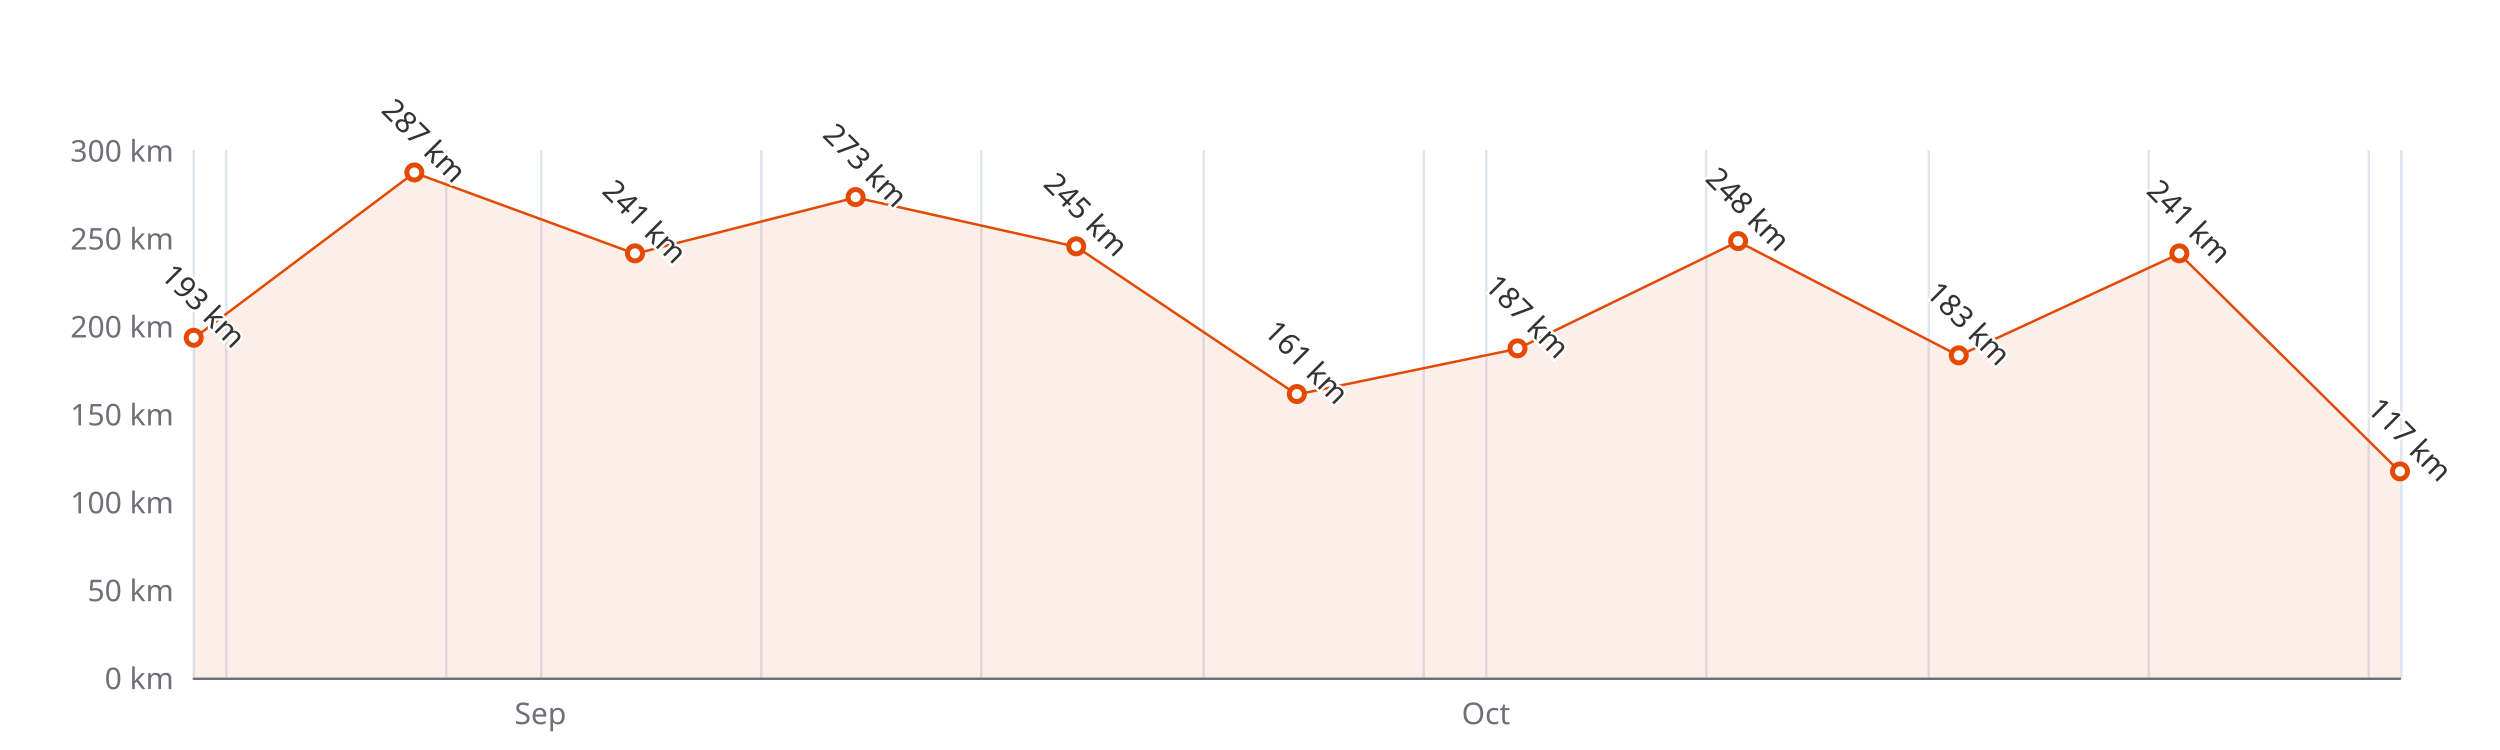
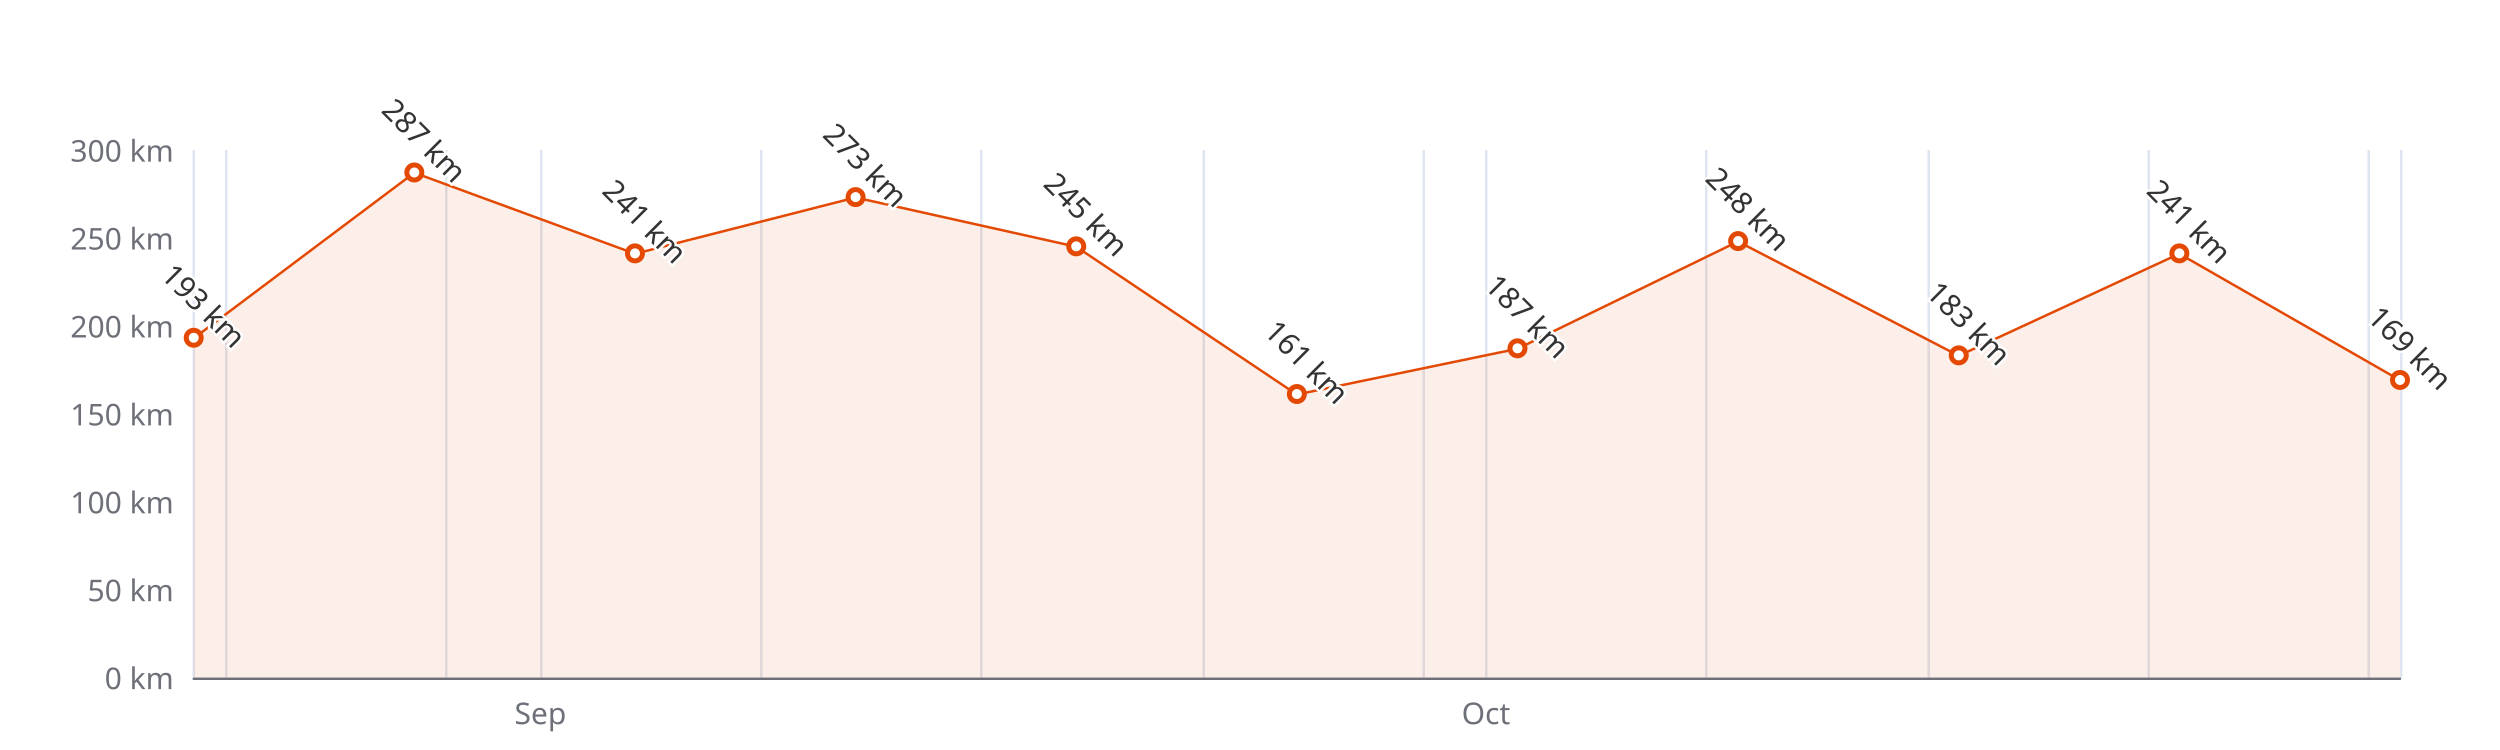
<svg xmlns="http://www.w3.org/2000/svg" width="1000" height="300" version="1.1" baseProfile="full" viewBox="0 0 1000 300">
  <rect width="1000" height="300" x="0" y="0" id="0" fill="#ffffff" />
  <path d="M77.5 60L77.5 271" fill="none" stroke="#E0E6F1" />
  <path d="M90.5 60L90.5 271" fill="none" stroke="#E0E6F1" />
  <path d="M178.5 60L178.5 271" fill="none" stroke="#E0E6F1" />
  <path d="M216.5 60L216.5 271" fill="none" stroke="#E0E6F1" />
  <path d="M304.5 60L304.5 271" fill="none" stroke="#E0E6F1" />
  <path d="M392.5 60L392.5 271" fill="none" stroke="#E0E6F1" />
  <path d="M481.5 60L481.5 271" fill="none" stroke="#E0E6F1" />
  <path d="M569.5 60L569.5 271" fill="none" stroke="#E0E6F1" />
  <path d="M594.5 60L594.5 271" fill="none" stroke="#E0E6F1" />
  <path d="M682.5 60L682.5 271" fill="none" stroke="#E0E6F1" />
  <path d="M771.5 60L771.5 271" fill="none" stroke="#E0E6F1" />
  <path d="M859.5 60L859.5 271" fill="none" stroke="#E0E6F1" />
  <path d="M947.5 60L947.5 271" fill="none" stroke="#E0E6F1" />
  <path d="M960.5 60L960.5 271" fill="none" stroke="#E0E6F1" />
  <path d="M77.5 271.5L960 271.5" fill="none" stroke="#6E7079" stroke-linecap="round" />
  <text dominant-baseline="central" text-anchor="end" style="font-size:12px;font-family:sans-serif;" xml:space="preserve" transform="translate(69.48 271)" fill="#6E7079">0 km</text>
  <text dominant-baseline="central" text-anchor="end" style="font-size:12px;font-family:sans-serif;" xml:space="preserve" transform="translate(69.48 235.8333)" fill="#6E7079">50 km</text>
  <text dominant-baseline="central" text-anchor="end" style="font-size:12px;font-family:sans-serif;" xml:space="preserve" transform="translate(69.48 200.6667)" fill="#6E7079">100 km</text>
  <text dominant-baseline="central" text-anchor="end" style="font-size:12px;font-family:sans-serif;" xml:space="preserve" transform="translate(69.48 165.5)" fill="#6E7079">150 km</text>
  <text dominant-baseline="central" text-anchor="end" style="font-size:12px;font-family:sans-serif;" xml:space="preserve" transform="translate(69.48 130.3333)" fill="#6E7079">200 km</text>
  <text dominant-baseline="central" text-anchor="end" style="font-size:12px;font-family:sans-serif;" xml:space="preserve" transform="translate(69.48 95.1667)" fill="#6E7079">250 km</text>
  <text dominant-baseline="central" text-anchor="end" style="font-size:12px;font-family:sans-serif;" xml:space="preserve" transform="translate(69.48 60)" fill="#6E7079">300 km</text>
  <text dominant-baseline="central" text-anchor="middle" style="font: normal normal 12px sans-serif" y="6" transform="translate(216.1617 279)" fill="#6E7079">Sep</text>
  <text dominant-baseline="central" text-anchor="middle" style="font: normal normal 12px sans-serif" y="6" transform="translate(594.3846 279)" fill="#6E7079">Oct</text>
  <g clip-path="url(#zr4-c0)">
-     <path d="M77.5 135.3L165.7 69.1L254 101.5L342.2 79L430.5 98.7L518.7 157.8L607 139.5L695.2 96.6L783.5 142.3L871.7 101.5L960 188.7L960 271L871.7 271L783.5 271L695.2 271L607 271L518.7 271L430.5 271L342.2 271L254 271L165.7 271L77.5 271Z" fill="rgb(227,73,2)" fill-opacity="0.09" />
-     <path d="M77.5 135.3L165.7 69.1L254 101.5L342.2 79L430.5 98.7L518.7 157.8L607 139.5L695.2 96.6L783.5 142.3L871.7 101.5L960 188.7" fill="none" stroke="#E34902" stroke-linejoin="bevel" />
+     <path d="M77.5 135.3L165.7 69.1L254 101.5L342.2 79L430.5 98.7L518.7 157.8L607 139.5L695.2 96.6L783.5 142.3L871.7 101.5L960 152.1L960 271L871.7 271L783.5 271L695.2 271L607 271L518.7 271L430.5 271L342.2 271L254 271L165.7 271L77.5 271Z" fill="rgb(227,73,2)" fill-opacity="0.09" />
+     <path d="M77.5 135.3L165.7 69.1L254 101.5L342.2 79L430.5 98.7L518.7 157.8L607 139.5L695.2 96.6L783.5 142.3L871.7 101.5L960 152.1" fill="none" stroke="#E34902" stroke-linejoin="bevel" />
  </g>
  <path d="M1 0A1 1 0 1 1 1 -0.1A1 1 0 0 1 1 0" transform="matrix(3,0,0,3,77.48,135.2567)" fill="#fff" stroke="#E34902" stroke-width="0.667" />
  <path d="M1 0A1 1 0 1 1 1 -0.1A1 1 0 0 1 1 0" transform="matrix(3,0,0,3,165.732,69.1433)" fill="#fff" stroke="#E34902" stroke-width="0.667" />
  <path d="M1 0A1 1 0 1 1 1 -0.1A1 1 0 0 1 1 0" transform="matrix(3,0,0,3,253.984,101.4967)" fill="#fff" stroke="#E34902" stroke-width="0.667" />
  <path d="M1 0A1 1 0 1 1 1 -0.1A1 1 0 0 1 1 0" transform="matrix(3,0,0,3,342.236,78.99)" fill="#fff" stroke="#E34902" stroke-width="0.667" />
  <path d="M1 0A1 1 0 1 1 1 -0.1A1 1 0 0 1 1 0" transform="matrix(3,0,0,3,430.488,98.6833)" fill="#fff" stroke="#E34902" stroke-width="0.667" />
  <path d="M1 0A1 1 0 1 1 1 -0.1A1 1 0 0 1 1 0" transform="matrix(3,0,0,3,518.74,157.7633)" fill="#fff" stroke="#E34902" stroke-width="0.667" />
  <path d="M1 0A1 1 0 1 1 1 -0.1A1 1 0 0 1 1 0" transform="matrix(3,0,0,3,606.992,139.4767)" fill="#fff" stroke="#E34902" stroke-width="0.667" />
  <path d="M1 0A1 1 0 1 1 1 -0.1A1 1 0 0 1 1 0" transform="matrix(3,0,0,3,695.244,96.5733)" fill="#fff" stroke="#E34902" stroke-width="0.667" />
  <path d="M1 0A1 1 0 1 1 1 -0.1A1 1 0 0 1 1 0" transform="matrix(3,0,0,3,783.496,142.29)" fill="#fff" stroke="#E34902" stroke-width="0.667" />
  <path d="M1 0A1 1 0 1 1 1 -0.1A1 1 0 0 1 1 0" transform="matrix(3,0,0,3,871.748,101.4967)" fill="#fff" stroke="#E34902" stroke-width="0.667" />
-   <path d="M1 0A1 1 0 1 1 1 -0.1A1 1 0 0 1 1 0" transform="matrix(3,0,0,3,960,188.71)" fill="#fff" stroke="#E34902" stroke-width="0.667" />
+   <path d="M1 0A1 1 0 1 1 1 -0.1A1 1 0 0 1 1 0" transform="matrix(3,0,0,3,960,152.1367)" fill="#fff" stroke="#E34902" stroke-width="0.667" />
  <text dominant-baseline="central" text-anchor="middle" style="font-size:12px;font-family:sans-serif;" xml:space="preserve" y="-6" transform="matrix(0.707,0.707,-0.707,0.707,77.48,126.2567)" fill="#333" stroke="rgb(255,255,255)" stroke-width="2" paint-order="stroke" stroke-miterlimit="2">193 km</text>
  <text dominant-baseline="central" text-anchor="middle" style="font-size:12px;font-family:sans-serif;" xml:space="preserve" y="-6" transform="matrix(0.707,0.707,-0.707,0.707,165.732,60.1433)" fill="#333" stroke="rgb(255,255,255)" stroke-width="2" paint-order="stroke" stroke-miterlimit="2">287 km</text>
  <text dominant-baseline="central" text-anchor="middle" style="font-size:12px;font-family:sans-serif;" xml:space="preserve" y="-6" transform="matrix(0.707,0.707,-0.707,0.707,253.984,92.4967)" fill="#333" stroke="rgb(255,255,255)" stroke-width="2" paint-order="stroke" stroke-miterlimit="2">241 km</text>
  <text dominant-baseline="central" text-anchor="middle" style="font-size:12px;font-family:sans-serif;" xml:space="preserve" y="-6" transform="matrix(0.707,0.707,-0.707,0.707,342.236,69.99)" fill="#333" stroke="rgb(255,255,255)" stroke-width="2" paint-order="stroke" stroke-miterlimit="2">273 km</text>
  <text dominant-baseline="central" text-anchor="middle" style="font-size:12px;font-family:sans-serif;" xml:space="preserve" y="-6" transform="matrix(0.707,0.707,-0.707,0.707,430.488,89.6833)" fill="#333" stroke="rgb(255,255,255)" stroke-width="2" paint-order="stroke" stroke-miterlimit="2">245 km</text>
  <text dominant-baseline="central" text-anchor="middle" style="font-size:12px;font-family:sans-serif;" xml:space="preserve" y="-6" transform="matrix(0.707,0.707,-0.707,0.707,518.74,148.7633)" fill="#333" stroke="rgb(255,255,255)" stroke-width="2" paint-order="stroke" stroke-miterlimit="2">161 km</text>
  <text dominant-baseline="central" text-anchor="middle" style="font-size:12px;font-family:sans-serif;" xml:space="preserve" y="-6" transform="matrix(0.707,0.707,-0.707,0.707,606.992,130.4767)" fill="#333" stroke="rgb(255,255,255)" stroke-width="2" paint-order="stroke" stroke-miterlimit="2">187 km</text>
  <text dominant-baseline="central" text-anchor="middle" style="font-size:12px;font-family:sans-serif;" xml:space="preserve" y="-6" transform="matrix(0.707,0.707,-0.707,0.707,695.244,87.5733)" fill="#333" stroke="rgb(255,255,255)" stroke-width="2" paint-order="stroke" stroke-miterlimit="2">248 km</text>
  <text dominant-baseline="central" text-anchor="middle" style="font-size:12px;font-family:sans-serif;" xml:space="preserve" y="-6" transform="matrix(0.707,0.707,-0.707,0.707,783.496,133.29)" fill="#333" stroke="rgb(255,255,255)" stroke-width="2" paint-order="stroke" stroke-miterlimit="2">183 km</text>
  <text dominant-baseline="central" text-anchor="middle" style="font-size:12px;font-family:sans-serif;" xml:space="preserve" y="-6" transform="matrix(0.707,0.707,-0.707,0.707,871.748,92.4967)" fill="#333" stroke="rgb(255,255,255)" stroke-width="2" paint-order="stroke" stroke-miterlimit="2">241 km</text>
-   <text dominant-baseline="central" text-anchor="middle" style="font-size:12px;font-family:sans-serif;" xml:space="preserve" y="-6" transform="matrix(0.707,0.707,-0.707,0.707,960,179.71)" fill="#333" stroke="rgb(255,255,255)" stroke-width="2" paint-order="stroke" stroke-miterlimit="2">117 km</text>
+   <text dominant-baseline="central" text-anchor="middle" style="font-size:12px;font-family:sans-serif;" xml:space="preserve" y="-6" transform="matrix(0.707,0.707,-0.707,0.707,960,143.1367)" fill="#333" stroke="rgb(255,255,255)" stroke-width="2" paint-order="stroke" stroke-miterlimit="2">169 km</text>
  <defs>
    <clipPath id="zr4-c0">
      <path d="M76 59.5l884 0l0 212l-884 0Z" fill="#000" />
    </clipPath>
  </defs>
</svg>
